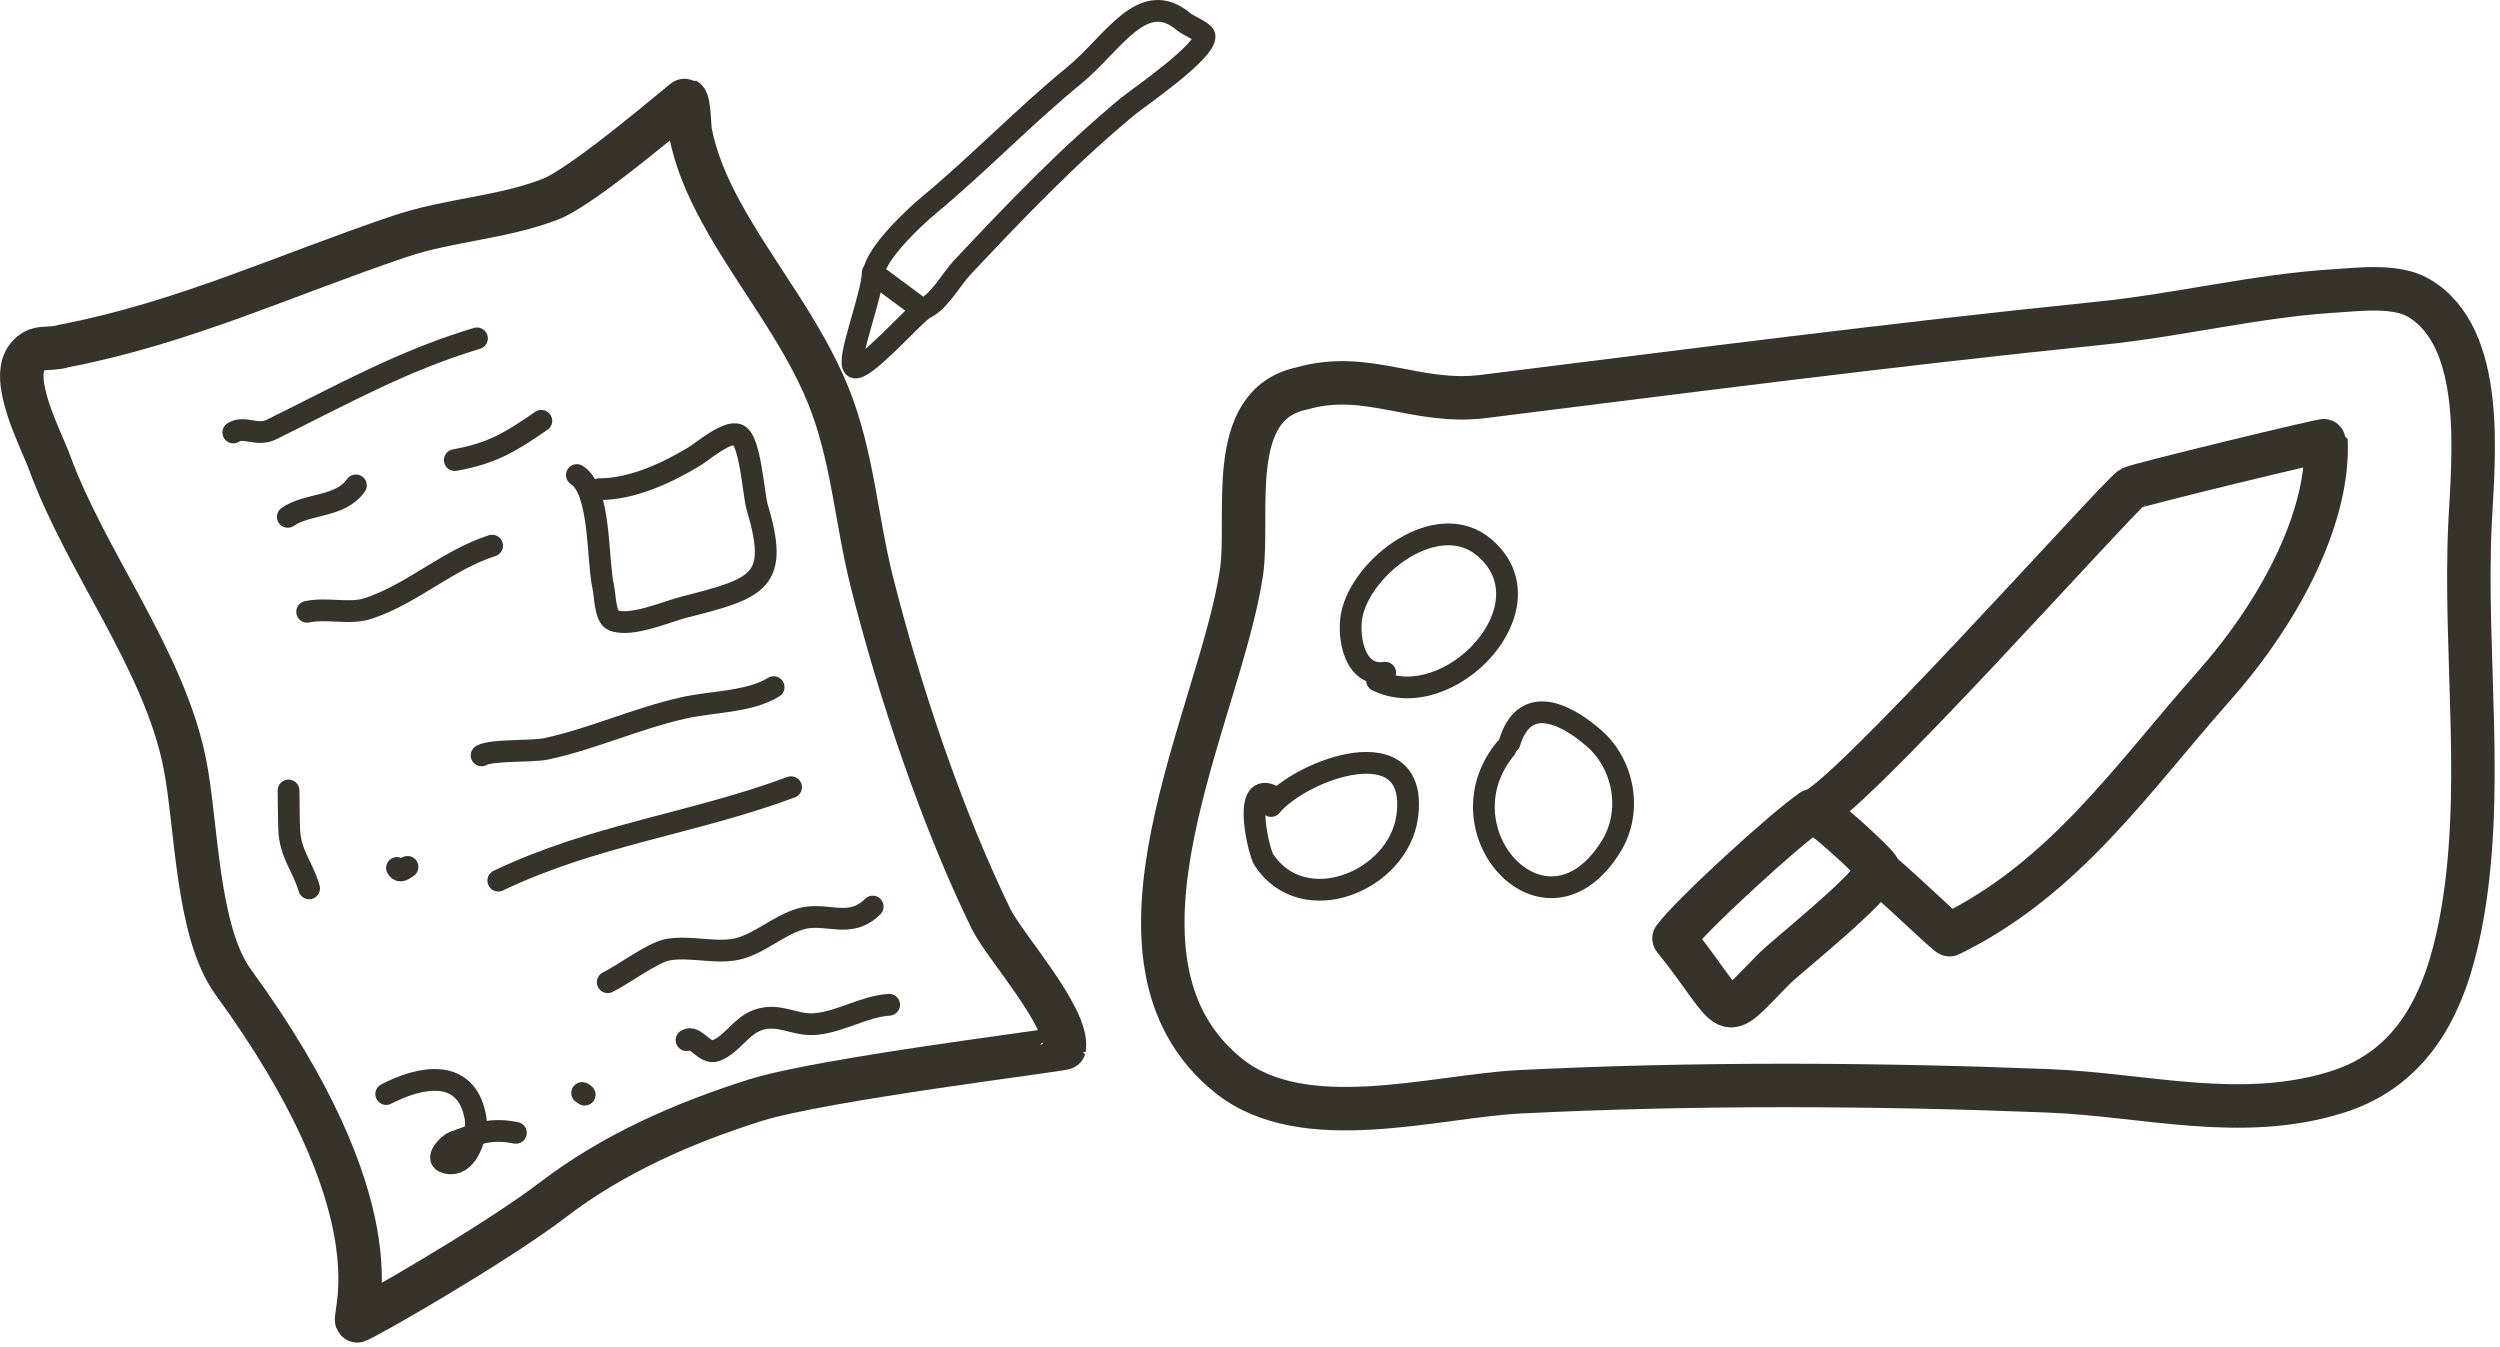
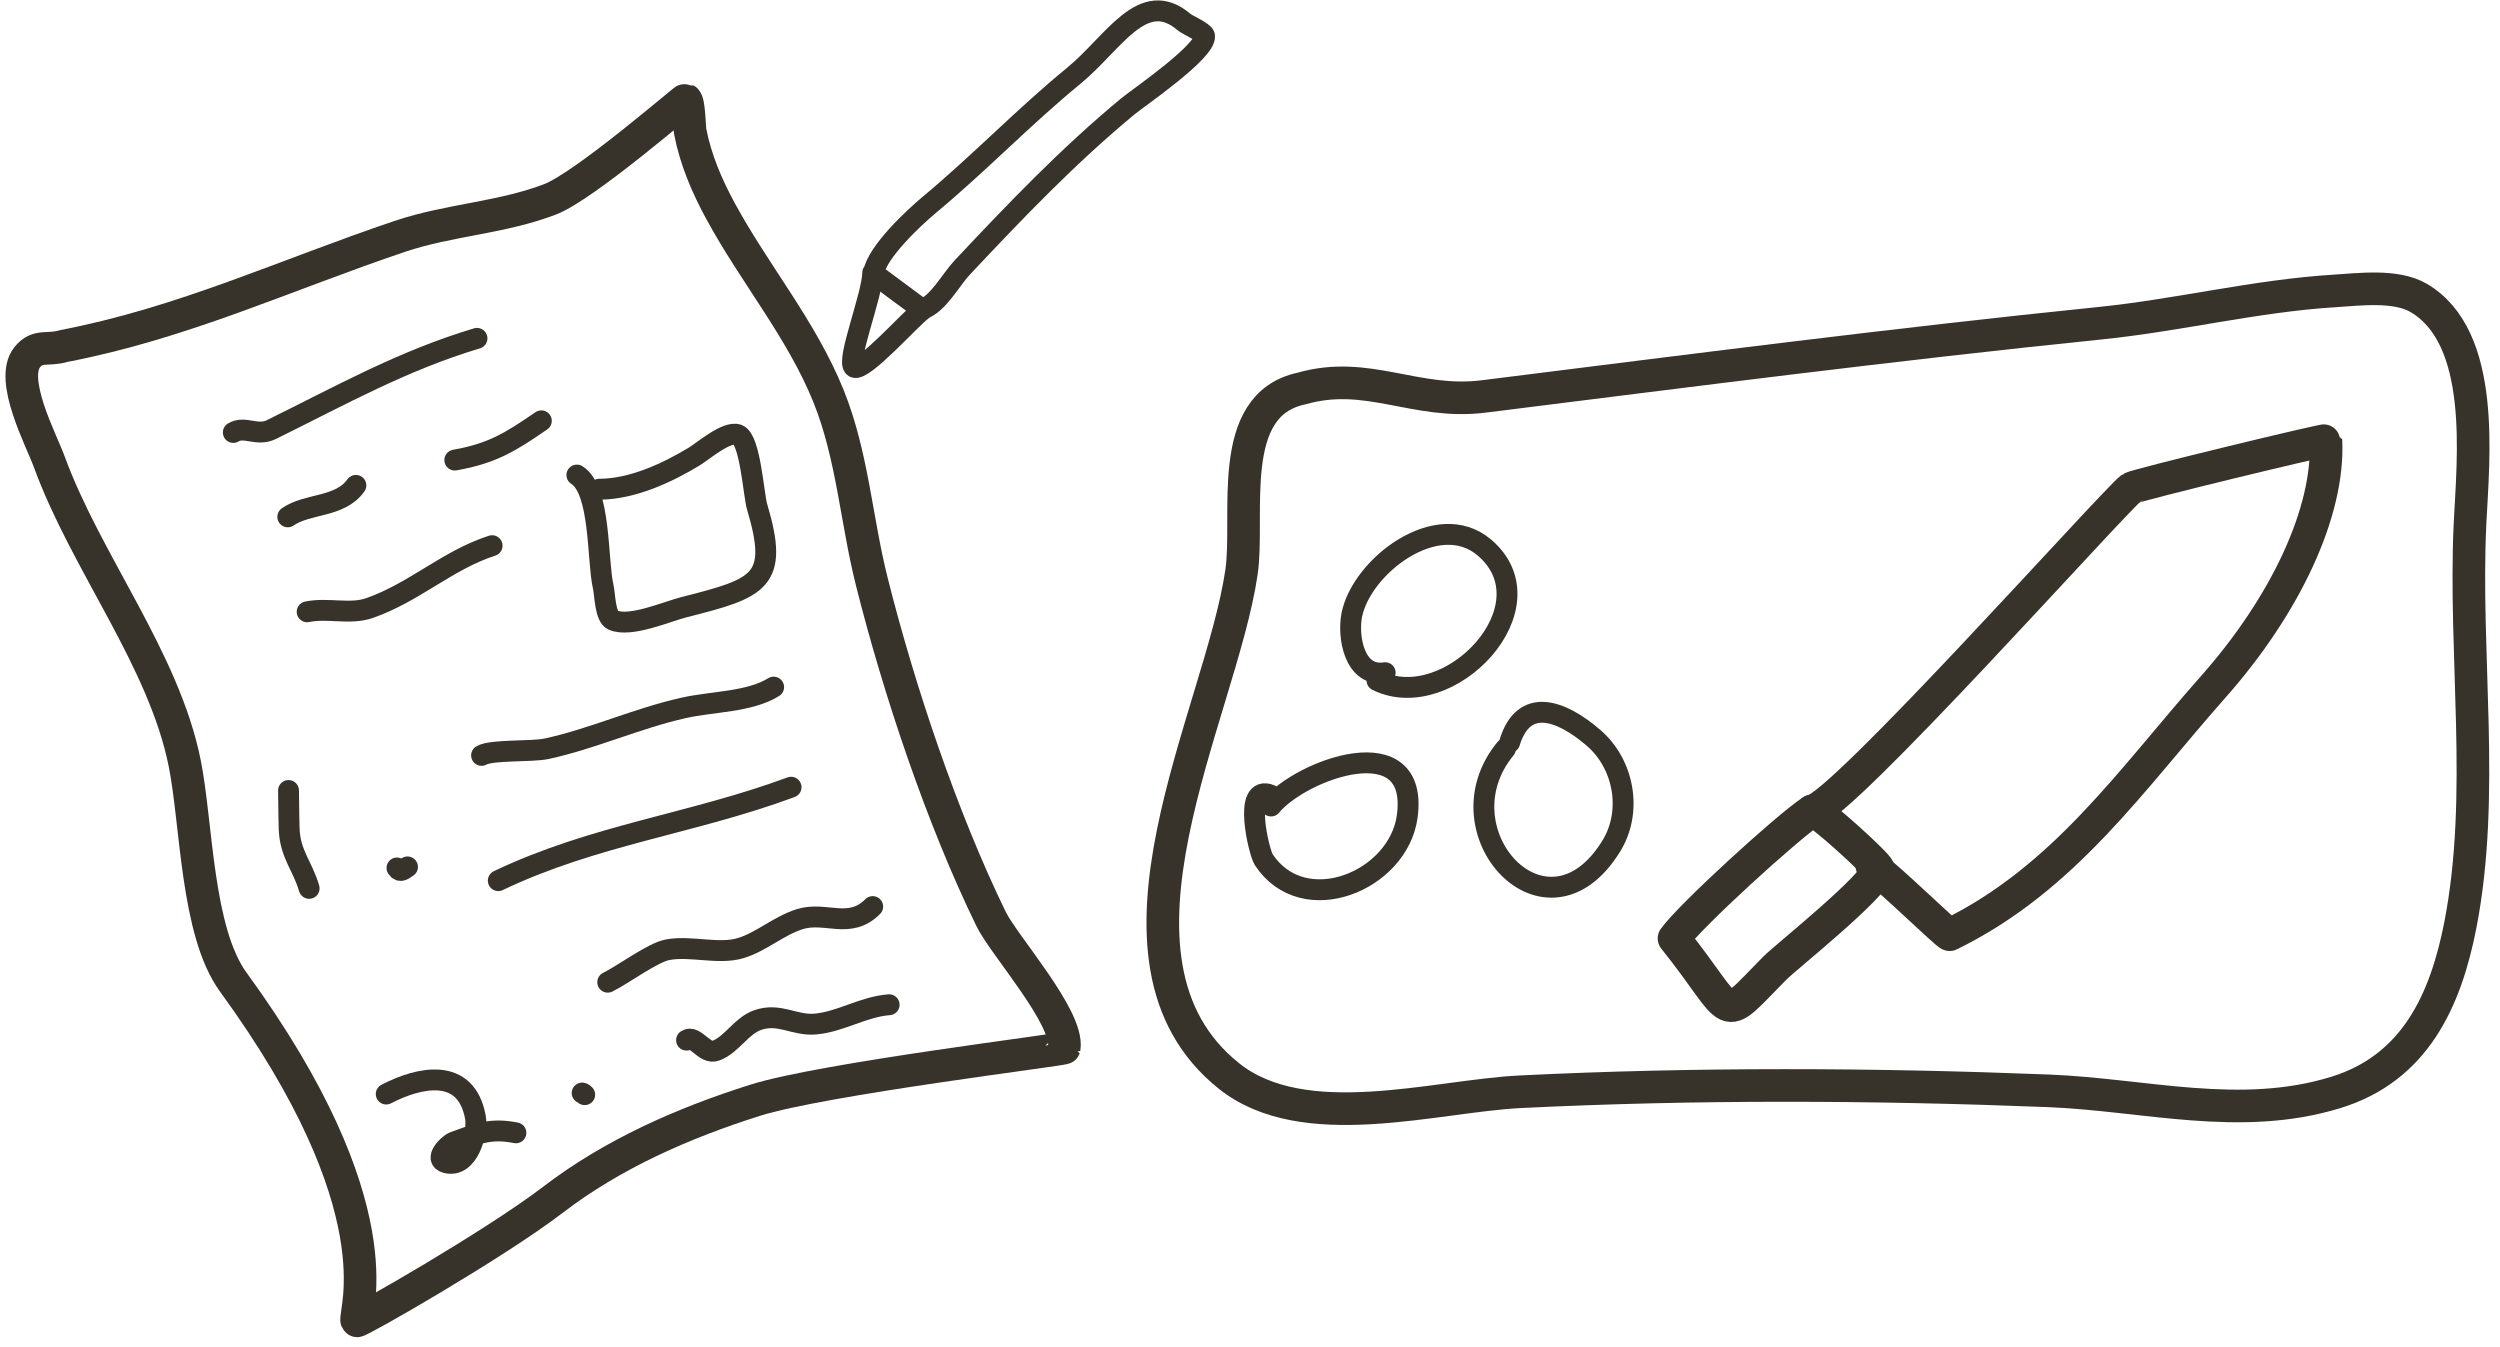
<svg xmlns="http://www.w3.org/2000/svg" viewBox="0 0 479 258" fill-rule="evenodd" clip-rule="evenodd" stroke-linecap="round" stroke-linejoin="round" stroke-miterlimit="1.5">
-   <path d="M12.2 66.3c23-4.42 42.47-13.63 64.46-21.03 9.4-3.16 19.47-3.52 28.74-7.08 6.62-2.54 25.8-19.2 25.97-19.1.67.4.73 5.4.87 6.11 1.05 5.4 3.2 10.44 5.82 15.25 6.53 12.04 15.55 22.7 20.7 35.48 4.58 11.39 5.3 23.66 8.27 35.48 5.22 20.79 13.46 45.41 22.88 64.7 2.47 5.05 14.87 18.83 14 24.68-.06.33-46.32 5.94-59.23 10.02-13.75 4.35-27.28 10.28-38.78 19.1-11.36 8.68-37.43 23.56-37.55 23.17-.56-1.8 7.97-21.48-23.65-64.9-7.07-9.7-6.98-30.3-9.3-41.9-3.98-19.94-18.93-38.54-25.95-57.78-1.51-4.15-7.75-15.8-4.2-20.1 2-2.45 3.89-1.17 6.95-2.1z" fill="none" stroke="#38332a" stroke-width="8.33" />
-   <path d="M44.7 82.86c2.14-1.33 4.56.8 7.29-.55 13.37-6.59 25.12-13.2 39.4-17.48m-36.25 34.2c3.81-2.65 10.02-1.74 13.05-6.03m18.95-4.85c7.18-1.28 10.58-3.4 16.58-7.52m-44.87 36.59c3.94-.82 8.22.58 11.9-.7 8.57-2.96 14.98-9.21 23.54-11.97m-39.01 47.36c0-2.27.04 4.55.12 6.83.16 4.92 2.55 7.09 3.83 11.47m16.83-3.91c.63.99 1.28.26 2.02-.2m14.19-21.37c1.94-1.13 9.58-.65 12.42-1.26 8.83-1.9 17.35-5.84 26.3-7.84 5.52-1.24 12.62-1.1 17.24-3.98m-52.76 37.08c18.4-8.79 37.2-10.89 56.1-17.9M74 209.62c6.29-3.27 15.3-5.32 17.09 4.45.52 2.84-1.32 9.87-5.64 8.7-2.43-.66.42-3.54 1.5-3.94 4.51-1.67 7.1-2.73 11.9-1.78m12.69-7.63c.19.03.35.2.49.32m4.41-21.55c3.08-1.52 8.6-5.7 11.53-6.23 4.36-.8 9.74.96 13.9-.29 4.02-1.2 7.27-4.28 11.4-5.57 4.94-1.53 9.5 2.07 13.94-2.4m-35.67 25.59c1.66-1.12 3.45 2.87 5.65 2.01 3.1-1.21 4.79-4.72 7.97-5.85 4.15-1.46 7.04 1.11 11.06.76 4.85-.43 9.18-3.33 14.14-3.7M110.53 91.02c4.62 2.88 3.88 16.43 5.05 21.41.33 1.4.34 5.7 1.84 6.38 3.31 1.47 10.4-1.66 13.62-2.47 14.5-3.67 18.31-4.92 14.01-19.28-.66-2.21-1.3-12.88-3.67-13.77-2.12-.8-6.74 3.2-8.36 4.18-5.23 3.16-11.9 6.26-18.19 6.26m61.85-34.46l-9.47-7.02c0 4.2-5.2 17.08-3.56 18.1 1.69 1.05 11.01-9.52 13.02-10.9l-.58-.39c.3.16.5.24.59.21 3.09-1.02 5.37-5.55 7.72-8.05 10.19-10.85 20.22-21.34 31.73-30.87 1.96-1.61 15.1-10.59 14.66-13.49-.11-.73-3.3-2.1-3.9-2.61-7.94-6.8-13.52 4.01-21.11 10.23-9.58 7.84-18.17 16.82-27.7 24.74-2.95 2.46-10 9.03-10.7 13.03-.03.24 6.52 5.05 9.3 7.02z" fill="none" stroke="#38332a" stroke-width="4.17" />
-   <path d="M249.34 74.45c12.64-3.65 21.87 3.15 34.94 1.51C323.7 71.03 363 65.95 402.54 61.91c14.92-1.53 29.7-5.23 44.65-6.16 4.8-.3 11.81-1.22 16.17 1.3 13.05 7.56 10.5 30.87 9.9 43.19-1.21 25.34 3 51.85-1.83 76.86-2.83 14.62-8.73 27.53-23.85 32.2-18.36 5.67-36.6.43-55.17-.3-33.5-1.32-67.62-1.47-101.1.18-16.36.8-41.51 8.47-55.88-3.05-27.87-22.35-1.53-69.3 2.44-96.5 1.6-10.92-3.25-32.03 11.47-35.18z" fill="none" stroke="#38332a" stroke-width="8.33" />
-   <path d="M320.74 179.8c12.23 15.29 8.45 16.69 19.28 5.73 2.12-2.15 19.4-15.86 19.85-19.08.1-.63-11.87-11.6-12.67-11.09-4.62 2.98-23.47 20.2-26.46 24.44z" fill="none" stroke="#38332a" stroke-width="8.33" />
-   <path d="M347.23 155.34c5.15-.26 57.72-59.23 61.1-61.81.76-.57 37.3-9.42 37.32-9.14.65 13.64-7.7 31.55-21.69 47.32-15.52 17.52-28.37 36.6-50.4 47.38-.35.17-11.58-10.85-14.92-13.2" fill="none" stroke="#38332a" stroke-width="8.33" />
-   <path d="M243.47 152.34c-5.48-2.28-2.23 11-1.35 12.35 7.6 11.6 25.8 4.17 27.5-8.24 2.37-17.33-20.27-9.05-26.08-2.02m20.29-24.05c13.78 6.82 33.87-14.26 20.53-25.51-8.91-7.52-23.48 3.56-25.36 12.97-.81 4.1.45 11.98 6.4 11.05m23.06 14.55c-13.1 15.9 7.9 38.84 20.29 18.62 4.08-6.68 2.38-15.72-3.45-20.71-6.2-5.33-13.34-7.92-16.05.9" fill="none" stroke="#38332a" stroke-width="4.17" />
+   <path d="M12.2 66.3c23-4.42 42.47-13.63 64.46-21.03 9.4-3.16 19.47-3.52 28.74-7.08 6.62-2.54 25.8-19.2 25.97-19.1.67.4.73 5.4.87 6.11 1.05 5.4 3.2 10.44 5.82 15.25 6.53 12.04 15.55 22.7 20.7 35.48 4.58 11.39 5.3 23.66 8.27 35.48 5.22 20.79 13.46 45.41 22.88 64.7 2.47 5.05 14.87 18.83 14 24.68-.06.33-46.32 5.94-59.23 10.02-13.75 4.35-27.28 10.28-38.78 19.1-11.36 8.68-37.43 23.56-37.55 23.17-.56-1.8 7.97-21.48-23.65-64.9-7.07-9.7-6.98-30.3-9.3-41.9-3.98-19.94-18.93-38.54-25.95-57.78-1.51-4.15-7.75-15.8-4.2-20.1 2-2.45 3.89-1.17 6.95-2.1z" fill="none" stroke="#38332a" stroke-width="6.25" />
+   <path d="M44.7 82.86c2.14-1.33 4.56.8 7.29-.55 13.37-6.59 25.12-13.2 39.4-17.48m-36.25 34.2c3.81-2.65 10.02-1.74 13.05-6.03m18.95-4.85c7.18-1.28 10.58-3.4 16.58-7.52m-44.87 36.59c3.94-.82 8.22.58 11.9-.7 8.57-2.96 14.98-9.21 23.54-11.97m-39.01 47.36c0-2.27.04 4.55.12 6.83.16 4.92 2.55 7.09 3.83 11.47m16.83-3.91c.63.99 1.28.26 2.02-.2m14.19-21.37c1.94-1.13 9.58-.65 12.42-1.26 8.83-1.9 17.35-5.84 26.3-7.84 5.52-1.24 12.62-1.1 17.24-3.98m-52.76 37.08c18.4-8.79 37.2-10.89 56.1-17.9M74 209.62c6.29-3.27 15.3-5.32 17.09 4.45.52 2.84-1.32 9.87-5.64 8.7-2.43-.66.42-3.54 1.5-3.94 4.51-1.67 7.1-2.73 11.9-1.78m12.69-7.63c.19.03.35.2.49.32m4.41-21.55c3.08-1.52 8.6-5.7 11.53-6.23 4.36-.8 9.74.96 13.9-.29 4.02-1.2 7.27-4.28 11.4-5.57 4.94-1.53 9.5 2.07 13.94-2.4m-35.67 25.59c1.66-1.12 3.45 2.87 5.65 2.01 3.1-1.21 4.79-4.72 7.97-5.85 4.15-1.46 7.04 1.11 11.06.76 4.85-.43 9.18-3.33 14.14-3.7M110.53 91.02c4.62 2.88 3.88 16.43 5.05 21.41.33 1.4.34 5.7 1.84 6.38 3.31 1.47 10.4-1.66 13.62-2.47 14.5-3.67 18.31-4.92 14.01-19.28-.66-2.21-1.3-12.88-3.67-13.77-2.12-.8-6.74 3.2-8.36 4.18-5.23 3.16-11.9 6.26-18.19 6.26m61.85-34.46l-9.47-7.02c0 4.2-5.2 17.08-3.56 18.1 1.69 1.05 11.01-9.52 13.02-10.9l-.58-.39c.3.16.5.24.59.21 3.09-1.02 5.37-5.55 7.72-8.05 10.19-10.85 20.22-21.34 31.73-30.87 1.96-1.61 15.1-10.59 14.66-13.49-.11-.73-3.3-2.1-3.9-2.61-7.94-6.8-13.52 4.01-21.11 10.23-9.58 7.84-18.17 16.82-27.7 24.74-2.95 2.46-10 9.03-10.7 13.03-.03.24 6.52 5.05 9.3 7.02z" fill="none" stroke="#38332a" stroke-width="4.00" />
+   <path d="M249.34 74.45c12.64-3.65 21.87 3.15 34.94 1.51C323.7 71.03 363 65.95 402.54 61.91c14.92-1.53 29.7-5.23 44.65-6.16 4.8-.3 11.81-1.22 16.17 1.3 13.05 7.56 10.5 30.87 9.9 43.19-1.21 25.34 3 51.85-1.83 76.86-2.83 14.62-8.73 27.53-23.85 32.2-18.36 5.67-36.6.43-55.17-.3-33.5-1.32-67.62-1.47-101.1.18-16.36.8-41.51 8.47-55.88-3.05-27.87-22.35-1.53-69.3 2.44-96.5 1.6-10.92-3.25-32.03 11.47-35.18z" fill="none" stroke="#38332a" stroke-width="6.25" />
+   <path d="M320.74 179.8c12.23 15.29 8.45 16.69 19.28 5.73 2.12-2.15 19.4-15.86 19.85-19.08.1-.63-11.87-11.6-12.67-11.09-4.62 2.98-23.47 20.2-26.46 24.44z" fill="none" stroke="#38332a" stroke-width="6.25" />
+   <path d="M347.23 155.34c5.15-.26 57.72-59.23 61.1-61.81.76-.57 37.3-9.42 37.32-9.14.65 13.64-7.7 31.55-21.69 47.32-15.52 17.52-28.37 36.6-50.4 47.38-.35.17-11.58-10.85-14.92-13.2" fill="none" stroke="#38332a" stroke-width="6.25" />
+   <path d="M243.47 152.34c-5.48-2.28-2.23 11-1.35 12.35 7.6 11.6 25.8 4.17 27.5-8.24 2.37-17.33-20.27-9.05-26.08-2.02m20.29-24.05c13.78 6.82 33.87-14.26 20.53-25.51-8.91-7.52-23.48 3.56-25.36 12.97-.81 4.1.45 11.98 6.4 11.05m23.06 14.55c-13.1 15.9 7.9 38.84 20.29 18.62 4.08-6.68 2.38-15.72-3.45-20.71-6.2-5.33-13.34-7.92-16.05.9" fill="none" stroke="#38332a" stroke-width="4.00" />
</svg>
